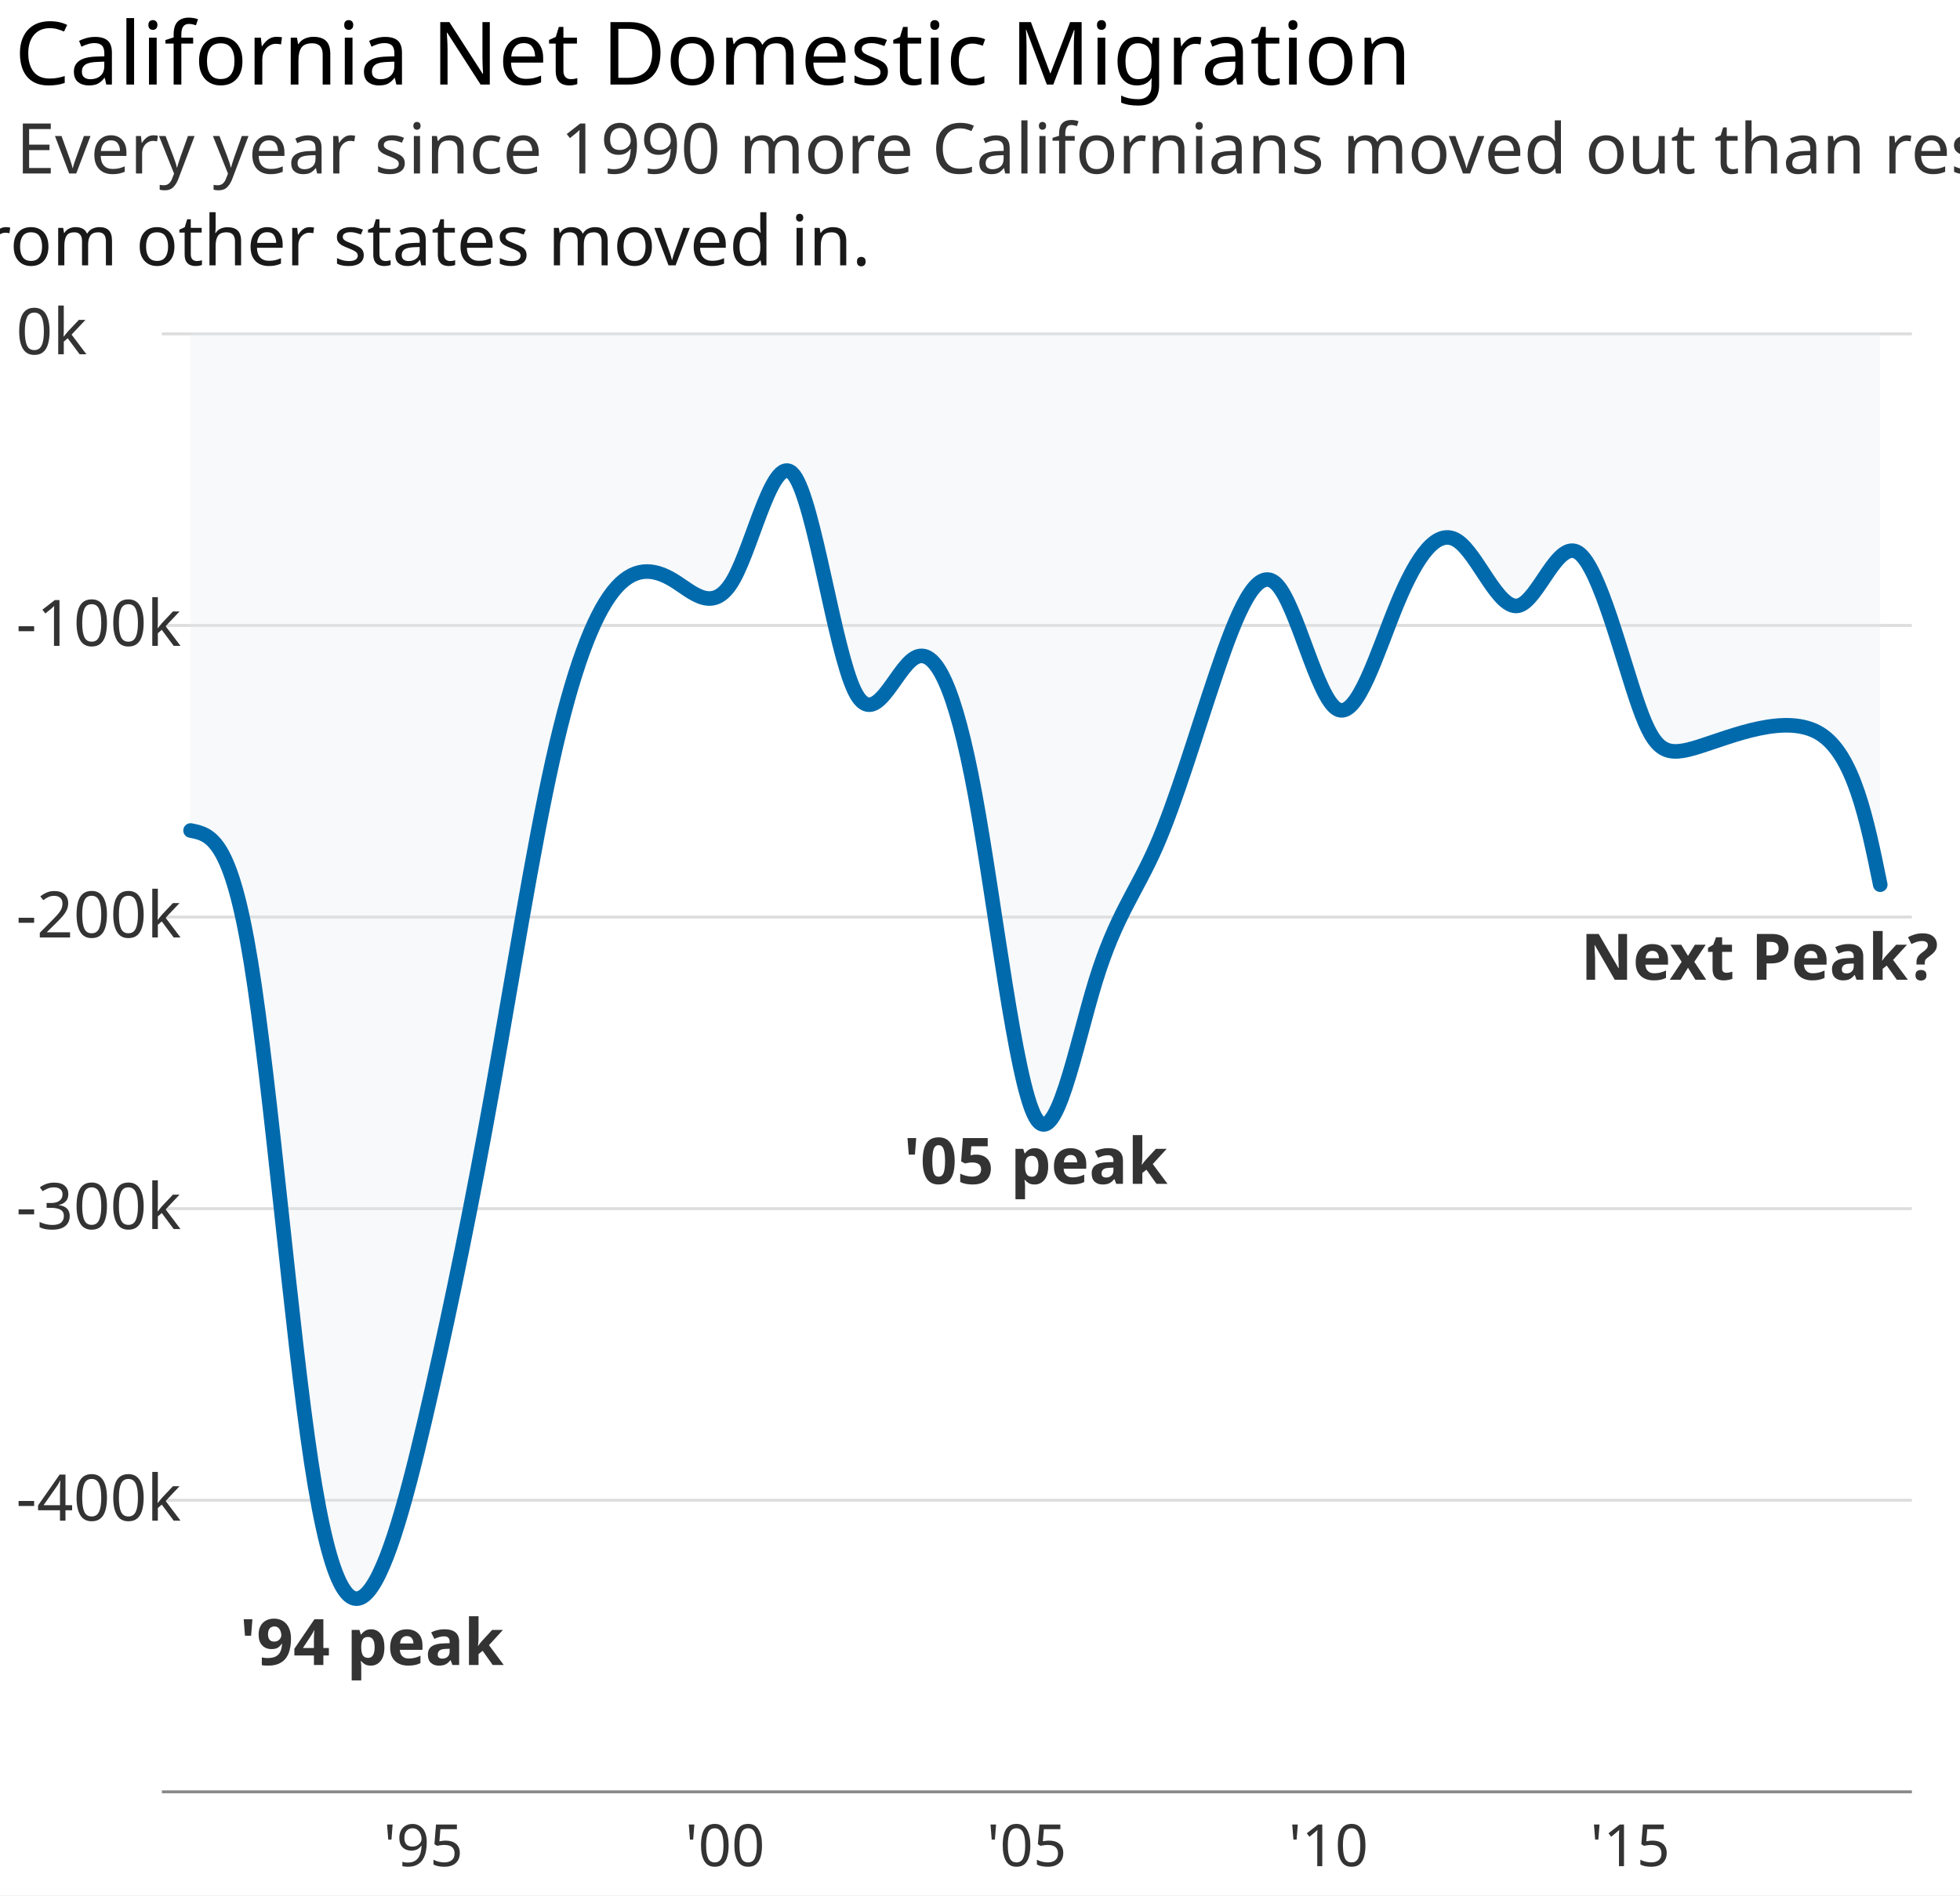
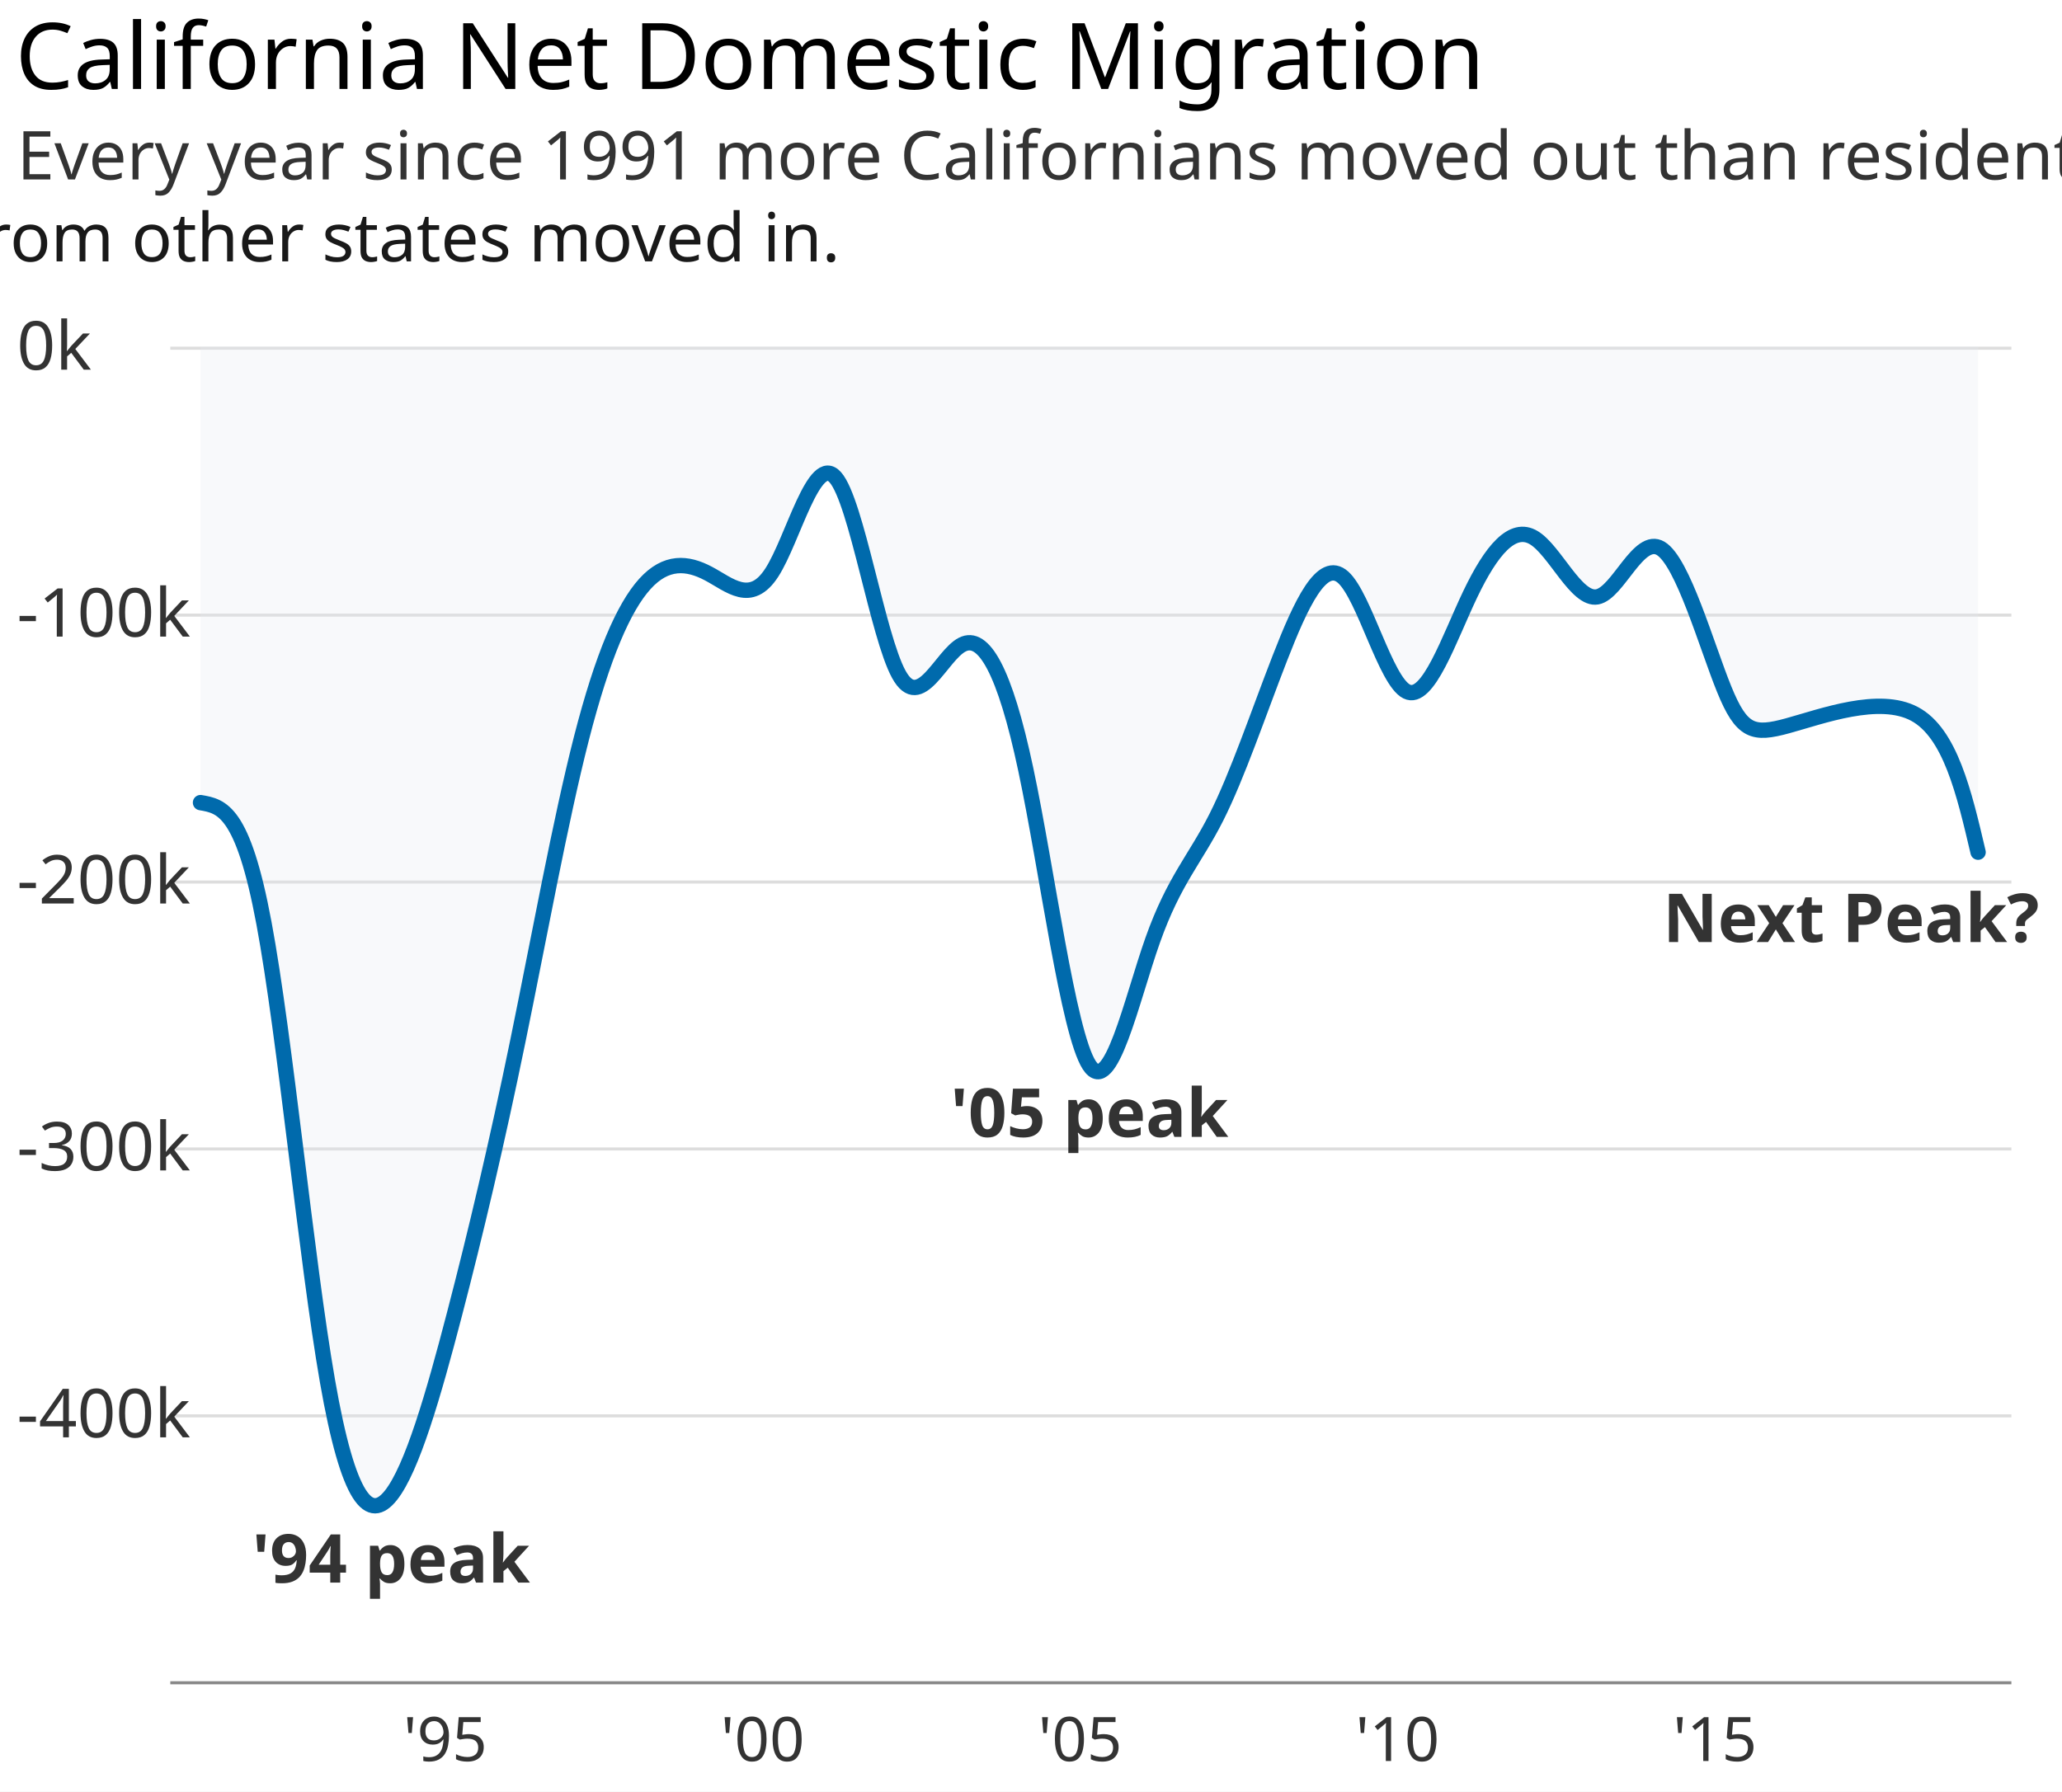
- <svg xmlns="http://www.w3.org/2000/svg" class="marks" width="672" height="650" viewBox="0 0 672 650" version="1.1">
-   <rect width="672" height="650" style="fill: white;" />
-   <g transform="translate(55,114)">
+ <svg xmlns="http://www.w3.org/2000/svg" class="marks" width="672" height="584" viewBox="0 0 672 584" version="1.1">
+   <rect width="672" height="584" style="fill: white;" />
+   <g transform="translate(55,113)">
    <g class="mark-group role-frame root" role="graphics-object" aria-roledescription="group mark container">
      <g transform="translate(0,0)">
-         <path class="background" aria-hidden="true" d="M0.5,0.5h600v500h-600Z" style="fill: none; stroke: #ddd; stroke-opacity: 0;" />
+         <path class="background" aria-hidden="true" d="M0.5,0.5h600v435h-600Z" style="fill: none; stroke: #ddd; stroke-opacity: 0;" />
        <g>
          <g class="mark-group role-axis" role="graphics-symbol" aria-roledescription="axis" aria-label="Y-axis for a linear scale with values from -500,000 to 0">
            <g transform="translate(0.5,0.5)">
              <path class="background" aria-hidden="true" d="M0,0h0v0h0Z" style="pointer-events: none; fill: none;" />
              <g>
                <g class="mark-rule role-axis-grid" style="pointer-events: none;">
                  <line transform="translate(0,0)" x2="600" y2="0" style="fill: none; stroke: #ddd; stroke-opacity: 1; stroke-width: 1; opacity: 1;" />
-                   <line transform="translate(0,100)" x2="600" y2="0" style="fill: none; stroke: #ddd; stroke-opacity: 1; stroke-width: 1; opacity: 1;" />
-                   <line transform="translate(0,200)" x2="600" y2="0" style="fill: none; stroke: #ddd; stroke-opacity: 1; stroke-width: 1; opacity: 1;" />
-                   <line transform="translate(0,300)" x2="600" y2="0" style="fill: none; stroke: #ddd; stroke-opacity: 1; stroke-width: 1; opacity: 1;" />
-                   <line transform="translate(0,400)" x2="600" y2="0" style="fill: none; stroke: #ddd; stroke-opacity: 1; stroke-width: 1; opacity: 1;" />
+                   <line transform="translate(0,87)" x2="600" y2="0" style="fill: none; stroke: #ddd; stroke-opacity: 1; stroke-width: 1; opacity: 1;" />
+                   <line transform="translate(0,174)" x2="600" y2="0" style="fill: none; stroke: #ddd; stroke-opacity: 1; stroke-width: 1; opacity: 1;" />
+                   <line transform="translate(0,261)" x2="600" y2="0" style="fill: none; stroke: #ddd; stroke-opacity: 1; stroke-width: 1; opacity: 1;" />
+                   <line transform="translate(0,348)" x2="600" y2="0" style="fill: none; stroke: #ddd; stroke-opacity: 1; stroke-width: 1; opacity: 1;" />
                </g>
              </g>
              <path class="foreground" aria-hidden="true" d="" style="pointer-events: none; display: none; fill: none;" />
            </g>
          </g>
          <g class="mark-group role-axis" role="graphics-symbol" aria-roledescription="axis" aria-label="X-axis for a discrete scale with 29 values: 1991, 1992, 1993, 1994, 1995, ending with 2018">
-             <g transform="translate(0.5,500.5)">
+             <g transform="translate(0.5,435.5)">
              <path class="background" aria-hidden="true" d="M0,0h0v0h0Z" style="pointer-events: none; fill: none;" />
              <g>
                <g class="mark-text role-axis-label" style="pointer-events: none;">
                  <text text-anchor="middle" transform="translate(10.34483,27)" style="font-family: Calibri; font-size: 22px; fill: #000; fill-opacity: 0; opacity: 1;">1991</text>
                  <text text-anchor="middle" transform="translate(196.5517,27)" style="font-family: Calibri; font-size: 22px; fill: #000; fill-opacity: 0; opacity: 1;">2000</text>
                  <text text-anchor="middle" transform="translate(403.4483,27)" style="font-family: Calibri; font-size: 22px; fill: #000; fill-opacity: 0; opacity: 1;">2010</text>
                  <text text-anchor="middle" transform="translate(589.6552,27)" style="font-family: Calibri; font-size: 22px; fill: #000; fill-opacity: 0; opacity: 1;">2018</text>
                </g>
                <g class="mark-rule role-axis-domain" style="pointer-events: none;">
                  <line transform="translate(0,0)" x2="600" y2="0" style="fill: none; stroke: #888; stroke-width: 1; opacity: 1;" />
                </g>
              </g>
              <path class="foreground" aria-hidden="true" d="" style="pointer-events: none; display: none; fill: none;" />
            </g>
          </g>
-           <g class="mark-group role-axis" role="graphics-symbol" aria-roledescription="axis" aria-label="Y-axis titled 'Every year since 1990 more Californians moved out than residents' for a linear scale with values from -500k to 0k">
+           <g class="mark-group role-axis" role="graphics-symbol" aria-roledescription="axis" aria-label="Y-axis titled 'Every year since 1991 more Californians moved out than residents' for a linear scale with values from -500k to 0k">
            <g transform="translate(0.5,0.5)">
              <path class="background" aria-hidden="true" d="M0,0h0v0h0Z" style="pointer-events: none; fill: none;" />
              <g>
                <g class="mark-text role-axis-label" style="pointer-events: none;">
                  <text text-anchor="start" transform="translate(-50,7)" style="font-family: Calibri; font-size: 22px; fill: #000; fill-opacity: 0.8; opacity: 1;">0k</text>
-                   <text text-anchor="start" transform="translate(-50,107)" style="font-family: Calibri; font-size: 22px; fill: #000; fill-opacity: 0.8; opacity: 1;">-100k</text>
-                   <text text-anchor="start" transform="translate(-50,207)" style="font-family: Calibri; font-size: 22px; fill: #000; fill-opacity: 0.8; opacity: 1;">-200k</text>
-                   <text text-anchor="start" transform="translate(-50,307)" style="font-family: Calibri; font-size: 22px; fill: #000; fill-opacity: 0.8; opacity: 1;">-300k</text>
-                   <text text-anchor="start" transform="translate(-50,407)" style="font-family: Calibri; font-size: 22px; fill: #000; fill-opacity: 0.8; opacity: 1;">-400k</text>
+                   <text text-anchor="start" transform="translate(-50,94)" style="font-family: Calibri; font-size: 22px; fill: #000; fill-opacity: 0.8; opacity: 1;">-100k</text>
+                   <text text-anchor="start" transform="translate(-50,181)" style="font-family: Calibri; font-size: 22px; fill: #000; fill-opacity: 0.8; opacity: 1;">-200k</text>
+                   <text text-anchor="start" transform="translate(-50,268)" style="font-family: Calibri; font-size: 22px; fill: #000; fill-opacity: 0.8; opacity: 1;">-300k</text>
+                   <text text-anchor="start" transform="translate(-50,355)" style="font-family: Calibri; font-size: 22px; fill: #000; fill-opacity: 0.8; opacity: 1;">-400k</text>
                </g>
                <g class="mark-rule role-axis-domain" style="pointer-events: none;">
-                   <line transform="translate(0,500)" x2="0" y2="-500" style="fill: none; stroke: #888; stroke-width: 0; opacity: 1;" />
+                   <line transform="translate(0,435)" x2="0" y2="-435" style="fill: none; stroke: #888; stroke-width: 0; opacity: 1;" />
                </g>
                <g class="mark-text role-axis-title" style="pointer-events: none;">
-                   <text text-anchor="start" transform="translate(-50,-55)" style="font-family: Calibri; font-size: 24px; font-weight: normal; fill: #000; fill-opacity: 0.8; opacity: 1;">Every year since 1990 more Californians moved out than residents</text>
+                   <text text-anchor="start" transform="translate(-50,-55)" style="font-family: Calibri; font-size: 22px; font-weight: normal; fill: #000; fill-opacity: 0.8; opacity: 1;">Every year since 1991 more Californians moved out than residents</text>
                </g>
              </g>
              <path class="foreground" aria-hidden="true" d="" style="pointer-events: none; display: none; fill: none;" />
            </g>
          </g>
          <g class="mark-area role-mark layer_0_marks" role="graphics-symbol" aria-roledescription="area mark container">
-             <path d="M10.345,170.818C17.241,172.182,24.138,173.546,31.034,216.021C37.931,258.496,44.828,342.083,51.724,387.545C58.621,433.007,65.517,440.344,72.414,430.327C79.31,420.31,86.207,392.938,93.103,362.51C100,332.082,106.897,298.599,113.793,260.001C120.69,221.403,127.586,177.692,134.483,146.747C141.379,115.802,148.276,97.624,155.172,88.873C162.069,80.122,168.966,80.8,175.862,84.995C182.759,89.19,189.655,96.903,196.552,84.588C203.448,72.273,210.345,39.931,217.241,48.954C224.138,57.977,231.034,108.365,237.931,122.78C244.828,137.195,251.724,115.636,258.621,111.612C265.517,107.588,272.414,121.098,279.31,158.452C286.207,195.806,293.103,257.006,300,269.205C306.897,281.404,313.793,244.604,320.69,222.268C327.586,199.932,334.483,192.06,341.379,176.364C348.276,160.668,355.172,137.148,362.069,116.785C368.966,96.422,375.862,79.218,382.759,86.428C389.655,93.638,396.55,125.263,403.448,129.193C410.346,133.123,417.247,109.358,424.138,92.778C431.029,76.198,437.909,66.805,444.828,71.541C451.746,76.277,458.703,95.143,465.517,93.736C472.331,92.329,479.002,70.648,486.207,75.575C493.411,80.502,501.149,112.035,506.897,128.299C512.644,144.563,516.402,145.556,527.586,142.03C538.771,138.504,557.383,130.458,568.966,137.598C580.548,144.738,585.102,167.065,589.655,189.392L589.655,0C585.102,0,580.548,0,568.966,0C557.383,0,538.771,0,527.586,0C516.402,0,512.644,0,506.897,0C501.149,0,493.411,0,486.207,0C479.002,0,472.331,0,465.517,0C458.703,0,451.746,0,444.828,0C437.909,0,431.029,0,424.138,0C417.247,0,410.346,0,403.448,0C396.55,0,389.655,0,382.759,0C375.862,0,368.966,0,362.069,0C355.172,0,348.276,0,341.379,0C334.483,0,327.586,0,320.69,0C313.793,0,306.897,0,300,0C293.103,0,286.207,0,279.31,0C272.414,0,265.517,0,258.621,0C251.724,0,244.828,0,237.931,0C231.034,0,224.138,0,217.241,0C210.345,0,203.448,0,196.552,0C189.655,0,182.759,0,175.862,0C168.966,0,162.069,0,155.172,0C148.276,0,141.379,0,134.483,0C127.586,0,120.69,0,113.793,0C106.897,0,100,0,93.103,0C86.207,0,79.31,0,72.414,0C65.517,0,58.621,0,51.724,0C44.828,0,37.931,0,31.034,0C24.138,0,17.241,0,10.345,0Z" style="fill: #e5e8ef; opacity: 0.25;" />
+             <path d="M10.345,148.612C17.241,149.798,24.138,150.985,31.034,187.938C37.931,224.892,44.828,297.612,51.724,337.164C58.621,376.716,65.517,383.1,72.414,374.384C79.31,365.669,86.207,341.856,93.103,315.384C100,288.912,106.897,259.781,113.793,226.201C120.69,192.621,127.586,154.592,134.483,127.67C141.379,100.748,148.276,84.932,155.172,77.32C162.069,69.707,168.966,70.296,175.862,73.946C182.759,77.595,189.655,84.305,196.552,73.592C203.448,62.878,210.345,34.74,217.241,42.59C224.138,50.44,231.034,94.278,237.931,106.819C244.828,119.36,251.724,100.604,258.621,97.102C265.517,93.601,272.414,105.355,279.31,137.853C286.207,170.352,293.103,223.595,300,234.208C306.897,244.822,313.793,212.806,320.69,193.373C327.586,173.941,334.483,167.092,341.379,153.437C348.276,139.781,355.172,119.318,362.069,101.603C368.966,83.888,375.862,68.92,382.759,75.192C389.655,81.465,396.55,108.979,403.448,112.398C410.346,115.817,417.247,95.141,424.138,80.717C431.029,66.293,437.909,58.12,444.828,62.241C451.746,66.361,458.703,82.775,465.517,81.55C472.331,80.326,479.002,61.464,486.207,65.75C493.411,70.036,501.149,97.471,506.897,111.62C512.644,125.77,516.402,126.634,527.586,123.566C538.771,120.498,557.383,113.498,568.966,119.71C580.548,125.922,585.102,145.347,589.655,164.771L589.655,0C585.102,0,580.548,0,568.966,0C557.383,0,538.771,0,527.586,0C516.402,0,512.644,0,506.897,0C501.149,0,493.411,0,486.207,0C479.002,0,472.331,0,465.517,0C458.703,0,451.746,0,444.828,0C437.909,0,431.029,0,424.138,0C417.247,0,410.346,0,403.448,0C396.55,0,389.655,0,382.759,0C375.862,0,368.966,0,362.069,0C355.172,0,348.276,0,341.379,0C334.483,0,327.586,0,320.69,0C313.793,0,306.897,0,300,0C293.103,0,286.207,0,279.31,0C272.414,0,265.517,0,258.621,0C251.724,0,244.828,0,237.931,0C231.034,0,224.138,0,217.241,0C210.345,0,203.448,0,196.552,0C189.655,0,182.759,0,175.862,0C168.966,0,162.069,0,155.172,0C148.276,0,141.379,0,134.483,0C127.586,0,120.69,0,113.793,0C106.897,0,100,0,93.103,0C86.207,0,79.31,0,72.414,0C65.517,0,58.621,0,51.724,0C44.828,0,37.931,0,31.034,0C24.138,0,17.241,0,10.345,0Z" style="fill: #e5e8ef; opacity: 0.25;" />
          </g>
          <g class="mark-line role-mark layer_1_marks" role="graphics-symbol" aria-roledescription="line mark container">
-             <path d="M10.345,170.818C17.241,172.182,24.138,173.546,31.034,216.021C37.931,258.496,44.828,342.083,51.724,387.545C58.621,433.007,65.517,440.344,72.414,430.327C79.31,420.31,86.207,392.938,93.103,362.51C100,332.082,106.897,298.599,113.793,260.001C120.69,221.403,127.586,177.692,134.483,146.747C141.379,115.802,148.276,97.624,155.172,88.873C162.069,80.122,168.966,80.8,175.862,84.995C182.759,89.19,189.655,96.903,196.552,84.588C203.448,72.273,210.345,39.931,217.241,48.954C224.138,57.977,231.034,108.365,237.931,122.78C244.828,137.195,251.724,115.636,258.621,111.612C265.517,107.588,272.414,121.098,279.31,158.452C286.207,195.806,293.103,257.006,300,269.205C306.897,281.404,313.793,244.604,320.69,222.268C327.586,199.932,334.483,192.06,341.379,176.364C348.276,160.668,355.172,137.148,362.069,116.785C368.966,96.422,375.862,79.218,382.759,86.428C389.655,93.638,396.55,125.263,403.448,129.193C410.346,133.123,417.247,109.358,424.138,92.778C431.029,76.198,437.909,66.805,444.828,71.541C451.746,76.277,458.703,95.143,465.517,93.736C472.331,92.329,479.002,70.648,486.207,75.575C493.411,80.502,501.149,112.035,506.897,128.299C512.644,144.563,516.402,145.556,527.586,142.03C538.771,138.504,557.383,130.458,568.966,137.598C580.548,144.738,585.102,167.065,589.655,189.392" style="fill: none; stroke: #006aac; stroke-width: 5; stroke-linecap: round;" />
+             <path d="M10.345,148.612C17.241,149.798,24.138,150.985,31.034,187.938C37.931,224.892,44.828,297.612,51.724,337.164C58.621,376.716,65.517,383.1,72.414,374.384C79.31,365.669,86.207,341.856,93.103,315.384C100,288.912,106.897,259.781,113.793,226.201C120.69,192.621,127.586,154.592,134.483,127.67C141.379,100.748,148.276,84.932,155.172,77.32C162.069,69.707,168.966,70.296,175.862,73.946C182.759,77.595,189.655,84.305,196.552,73.592C203.448,62.878,210.345,34.74,217.241,42.59C224.138,50.44,231.034,94.278,237.931,106.819C244.828,119.36,251.724,100.604,258.621,97.102C265.517,93.601,272.414,105.355,279.31,137.853C286.207,170.352,293.103,223.595,300,234.208C306.897,244.822,313.793,212.806,320.69,193.373C327.586,173.941,334.483,167.092,341.379,153.437C348.276,139.781,355.172,119.318,362.069,101.603C368.966,83.888,375.862,68.92,382.759,75.192C389.655,81.465,396.55,108.979,403.448,112.398C410.346,115.817,417.247,95.141,424.138,80.717C431.029,66.293,437.909,58.12,444.828,62.241C451.746,66.361,458.703,82.775,465.517,81.55C472.331,80.326,479.002,61.464,486.207,65.75C493.411,70.036,501.149,97.471,506.897,111.62C512.644,125.77,516.402,126.634,527.586,123.566C538.771,120.498,557.383,113.498,568.966,119.71C580.548,125.922,585.102,145.347,589.655,164.771" style="fill: none; stroke: #006aac; stroke-width: 5; stroke-linecap: round;" />
          </g>
          <g class="mark-text role-mark layer_2_marks" role="graphics-object" aria-roledescription="text mark container">
-             <text text-anchor="middle" transform="translate(72.41379,457)" style="font-family: calibri; font-size: 22px; font-weight: bold; fill: black; opacity: 0.8;">'94 peak</text>
-             <text text-anchor="middle" transform="translate(300,292)" style="font-family: calibri; font-size: 22px; font-weight: bold; fill: black; opacity: 0.8;">'05 peak</text>
-             <text text-anchor="middle" transform="translate(548.2759,222)" style="font-family: calibri; font-size: 22px; font-weight: bold; fill: black; opacity: 0.8;">Next Peak?</text>
+             <text text-anchor="middle" transform="translate(72.41379,402.85)" style="font-family: calibri; font-size: 22px; font-weight: bold; fill: black; opacity: 0.8;">'94 peak</text>
+             <text text-anchor="middle" transform="translate(300,257.56)" style="font-family: calibri; font-size: 22px; font-weight: bold; fill: black; opacity: 0.8;">'05 peak</text>
+             <text text-anchor="middle" transform="translate(548.2759,194.05)" style="font-family: calibri; font-size: 22px; font-weight: bold; fill: black; opacity: 0.8;">Next Peak?</text>
          </g>
          <g class="mark-text role-mark layer_3_marks" role="graphics-object" aria-roledescription="text mark container">
-             <text text-anchor="middle" transform="translate(87.10345,-23)" style="font-family: calibri; font-size: 24px; fill: black; opacity: 0.9;">from other states moved in.</text>
+             <text text-anchor="middle" transform="translate(75.41379,-27.8)" style="font-family: calibri; font-size: 22px; fill: black; opacity: 0.9;">from other states moved in.</text>
          </g>
          <g class="mark-text role-mark layer_4_marks" role="graphics-object" aria-roledescription="text mark container">
-             <text text-anchor="middle" transform="translate(90.10345,526)" style="font-family: calibri; font-size: 20px; fill: black; opacity: 0.8;">'95</text>
-             <text text-anchor="middle" transform="translate(193.5517,526)" style="font-family: calibri; font-size: 20px; fill: black; opacity: 0.8;">'00</text>
-             <text text-anchor="middle" transform="translate(297,526)" style="font-family: calibri; font-size: 20px; fill: black; opacity: 0.8;">'05</text>
-             <text text-anchor="middle" transform="translate(400.4483,526)" style="font-family: calibri; font-size: 20px; fill: black; opacity: 0.8;">'10</text>
-             <text text-anchor="middle" transform="translate(503.8966,526)" style="font-family: calibri; font-size: 20px; fill: black; opacity: 0.8;">'15</text>
+             <text text-anchor="middle" transform="translate(90.10345,461)" style="font-family: calibri; font-size: 20px; fill: black; opacity: 0.8;">'95</text>
+             <text text-anchor="middle" transform="translate(193.5517,461)" style="font-family: calibri; font-size: 20px; fill: black; opacity: 0.8;">'00</text>
+             <text text-anchor="middle" transform="translate(297,461)" style="font-family: calibri; font-size: 20px; fill: black; opacity: 0.8;">'05</text>
+             <text text-anchor="middle" transform="translate(400.4483,461)" style="font-family: calibri; font-size: 20px; fill: black; opacity: 0.8;">'10</text>
+             <text text-anchor="middle" transform="translate(503.8966,461)" style="font-family: calibri; font-size: 20px; fill: black; opacity: 0.8;">'15</text>
          </g>
          <g class="mark-group role-title">
-             <g transform="translate(-50,-109)">
+             <g transform="translate(-50,-108)">
              <path class="background" aria-hidden="true" d="M0,0h0v0h0Z" style="pointer-events: none; fill: none;" />
              <g>
                <g class="mark-text role-title-text" role="graphics-symbol" aria-roledescription="title" aria-label="Title text 'California Net Domestic Migration'" style="pointer-events: none;">
                  <text text-anchor="start" transform="translate(0,24)" style="font-family: Calibri; font-size: 30px; font-weight: normal; fill: #000; opacity: 1;">California Net Domestic Migration</text>
                </g>
              </g>
              <path class="foreground" aria-hidden="true" d="" style="pointer-events: none; display: none; fill: none;" />
            </g>
          </g>
        </g>
        <path class="foreground" aria-hidden="true" d="" style="display: none; fill: none;" />
      </g>
    </g>
  </g>
</svg>
